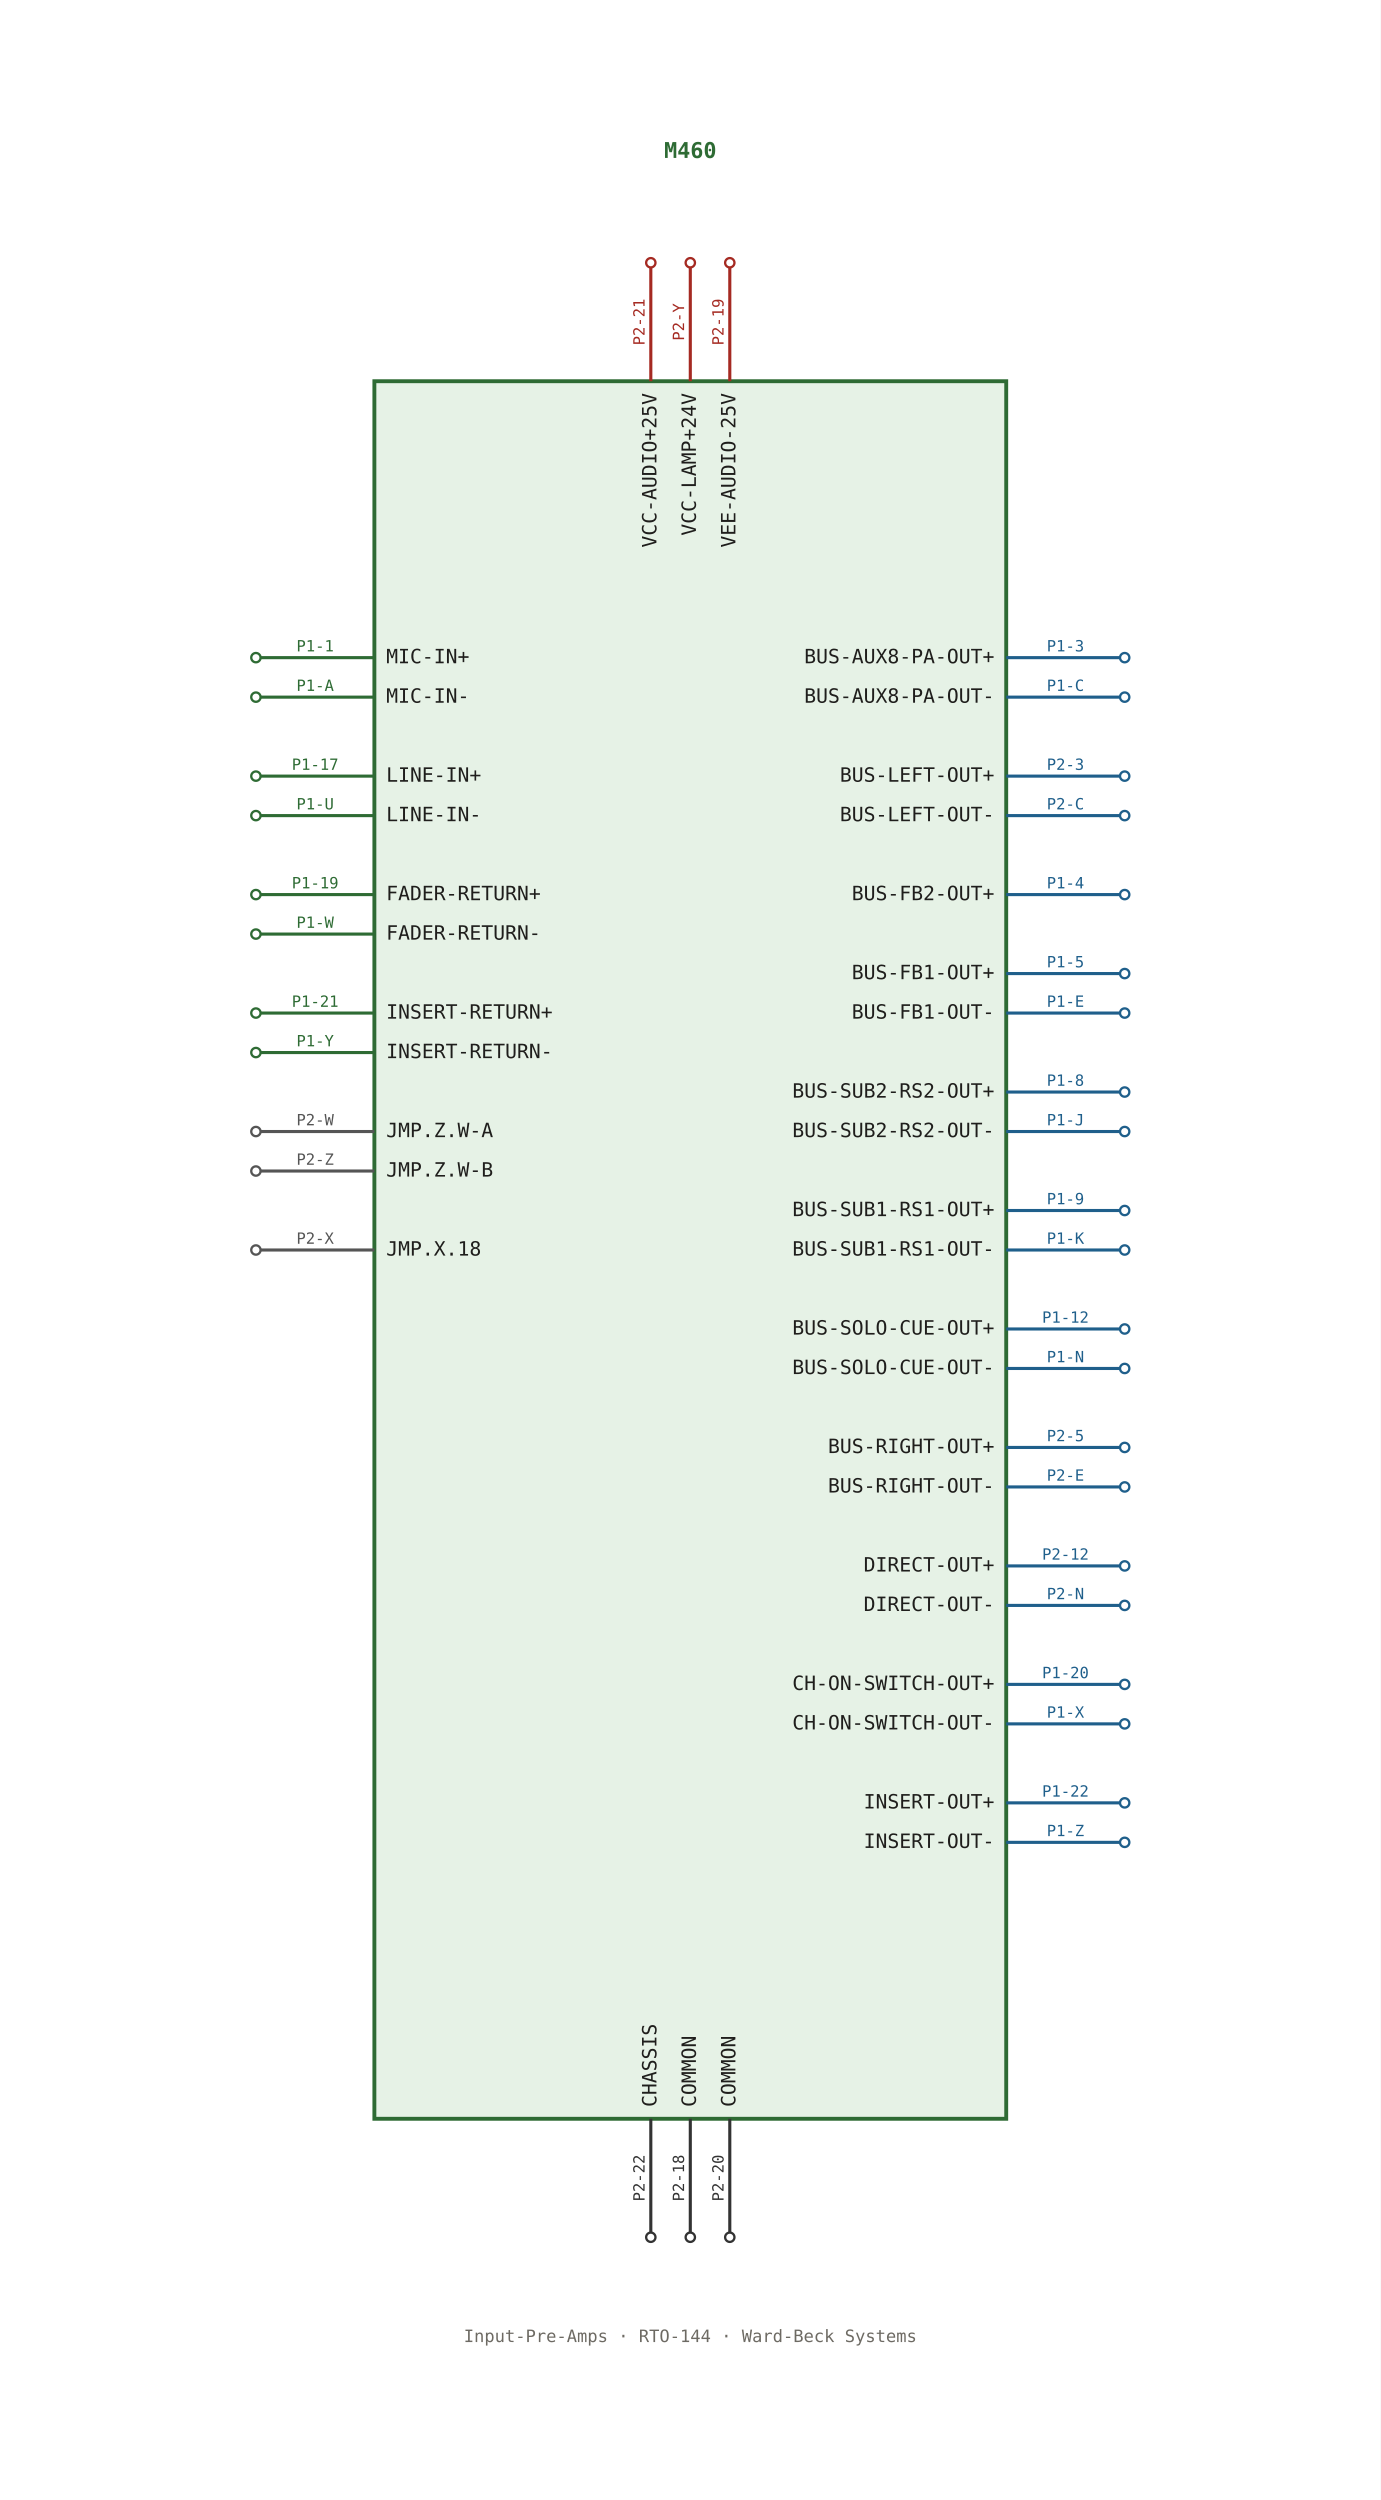
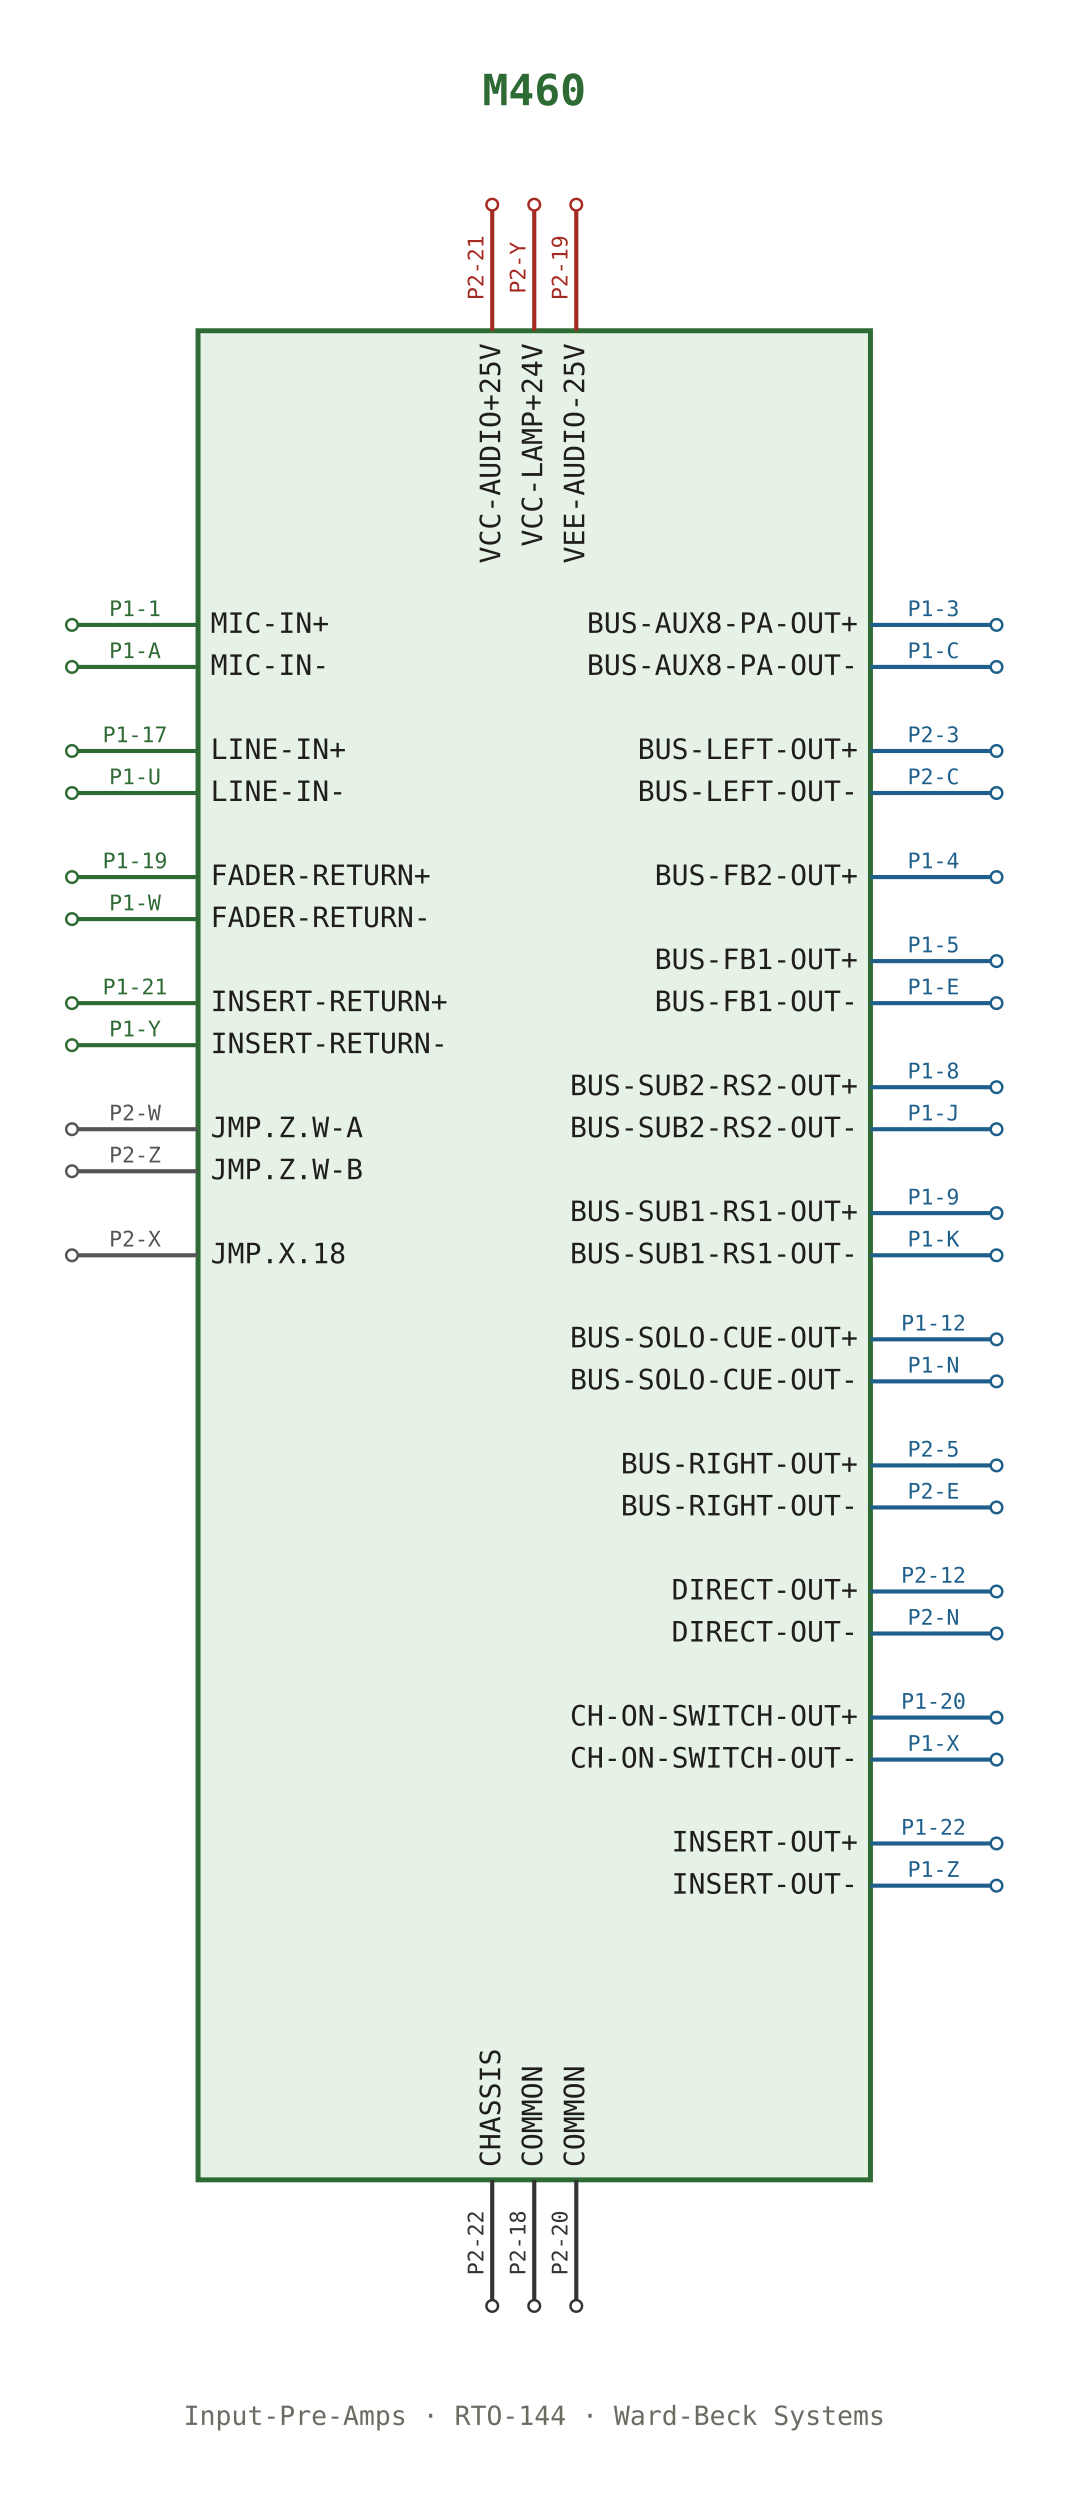
- <svg xmlns="http://www.w3.org/2000/svg" viewBox="0 0 888 1608" font-family="Overpass Mono, ui-monospace, monospace">
+ <svg xmlns="http://www.w3.org/2000/svg" viewBox="0 0 646 1511" font-family="Overpass Mono, Consolas, ui-monospace, monospace">
  <rect width="100%" height="100%" fill="#ffffff" />
-   <rect x="240.8" y="245.2" width="406.4" height="1117.6" fill="#E6F2E6" stroke="#2E6B34" stroke-width="2.5" />
-   <line x1="164.6" y1="423.0" x2="240.8" y2="423.0" stroke="#2E6B34" stroke-width="2" />
-   <circle cx="164.6" cy="423.0" r="3" fill="#fff" stroke="#2E6B34" stroke-width="1.5" />
-   <text x="248.4" y="423.0" font-size="12.7" dominant-baseline="middle" text-anchor="start" fill="#1f1e1c">MIC-IN+</text>
-   <text x="202.7" y="419.0" font-size="10" text-anchor="middle" fill="#2E6B34">P1-1</text>
-   <line x1="164.6" y1="448.4" x2="240.8" y2="448.4" stroke="#2E6B34" stroke-width="2" />
-   <circle cx="164.6" cy="448.4" r="3" fill="#fff" stroke="#2E6B34" stroke-width="1.5" />
-   <text x="248.4" y="448.4" font-size="12.7" dominant-baseline="middle" text-anchor="start" fill="#1f1e1c">MIC-IN-</text>
-   <text x="202.7" y="444.4" font-size="10" text-anchor="middle" fill="#2E6B34">P1-A</text>
-   <line x1="164.6" y1="499.2" x2="240.8" y2="499.2" stroke="#2E6B34" stroke-width="2" />
-   <circle cx="164.6" cy="499.2" r="3" fill="#fff" stroke="#2E6B34" stroke-width="1.5" />
-   <text x="248.4" y="499.2" font-size="12.7" dominant-baseline="middle" text-anchor="start" fill="#1f1e1c">LINE-IN+</text>
-   <text x="202.7" y="495.2" font-size="10" text-anchor="middle" fill="#2E6B34">P1-17</text>
-   <line x1="164.6" y1="524.6" x2="240.8" y2="524.6" stroke="#2E6B34" stroke-width="2" />
-   <circle cx="164.6" cy="524.6" r="3" fill="#fff" stroke="#2E6B34" stroke-width="1.5" />
-   <text x="248.4" y="524.6" font-size="12.7" dominant-baseline="middle" text-anchor="start" fill="#1f1e1c">LINE-IN-</text>
-   <text x="202.7" y="520.6" font-size="10" text-anchor="middle" fill="#2E6B34">P1-U</text>
-   <line x1="164.6" y1="575.4" x2="240.8" y2="575.4" stroke="#2E6B34" stroke-width="2" />
-   <circle cx="164.6" cy="575.4" r="3" fill="#fff" stroke="#2E6B34" stroke-width="1.5" />
-   <text x="248.4" y="575.4" font-size="12.7" dominant-baseline="middle" text-anchor="start" fill="#1f1e1c">FADER-RETURN+</text>
-   <text x="202.7" y="571.4" font-size="10" text-anchor="middle" fill="#2E6B34">P1-19</text>
-   <line x1="164.6" y1="600.8" x2="240.8" y2="600.8" stroke="#2E6B34" stroke-width="2" />
-   <circle cx="164.6" cy="600.8" r="3" fill="#fff" stroke="#2E6B34" stroke-width="1.5" />
-   <text x="248.4" y="600.8" font-size="12.7" dominant-baseline="middle" text-anchor="start" fill="#1f1e1c">FADER-RETURN-</text>
-   <text x="202.7" y="596.8" font-size="10" text-anchor="middle" fill="#2E6B34">P1-W</text>
-   <line x1="164.6" y1="651.6" x2="240.8" y2="651.6" stroke="#2E6B34" stroke-width="2" />
-   <circle cx="164.6" cy="651.6" r="3" fill="#fff" stroke="#2E6B34" stroke-width="1.5" />
-   <text x="248.4" y="651.6" font-size="12.7" dominant-baseline="middle" text-anchor="start" fill="#1f1e1c">INSERT-RETURN+</text>
-   <text x="202.7" y="647.6" font-size="10" text-anchor="middle" fill="#2E6B34">P1-21</text>
-   <line x1="164.6" y1="677.0" x2="240.8" y2="677.0" stroke="#2E6B34" stroke-width="2" />
-   <circle cx="164.6" cy="677.0" r="3" fill="#fff" stroke="#2E6B34" stroke-width="1.5" />
-   <text x="248.4" y="677.0" font-size="12.7" dominant-baseline="middle" text-anchor="start" fill="#1f1e1c">INSERT-RETURN-</text>
-   <text x="202.7" y="673.0" font-size="10" text-anchor="middle" fill="#2E6B34">P1-Y</text>
-   <line x1="164.6" y1="727.8" x2="240.8" y2="727.8" stroke="#555555" stroke-width="2" />
-   <circle cx="164.6" cy="727.8" r="3" fill="#fff" stroke="#555555" stroke-width="1.5" />
-   <text x="248.4" y="727.8" font-size="12.7" dominant-baseline="middle" text-anchor="start" fill="#1f1e1c">JMP.Z.W-A</text>
-   <text x="202.7" y="723.8" font-size="10" text-anchor="middle" fill="#555555">P2-W</text>
-   <line x1="164.6" y1="753.2" x2="240.8" y2="753.2" stroke="#555555" stroke-width="2" />
-   <circle cx="164.6" cy="753.2" r="3" fill="#fff" stroke="#555555" stroke-width="1.5" />
-   <text x="248.4" y="753.2" font-size="12.7" dominant-baseline="middle" text-anchor="start" fill="#1f1e1c">JMP.Z.W-B</text>
-   <text x="202.7" y="749.2" font-size="10" text-anchor="middle" fill="#555555">P2-Z</text>
-   <line x1="164.6" y1="804.0" x2="240.8" y2="804.0" stroke="#555555" stroke-width="2" />
-   <circle cx="164.6" cy="804.0" r="3" fill="#fff" stroke="#555555" stroke-width="1.5" />
-   <text x="248.4" y="804.0" font-size="12.7" dominant-baseline="middle" text-anchor="start" fill="#1f1e1c">JMP.X.18</text>
-   <text x="202.7" y="800.0" font-size="10" text-anchor="middle" fill="#555555">P2-X</text>
-   <line x1="723.4" y1="423.0" x2="647.2" y2="423.0" stroke="#1F5F8B" stroke-width="2" />
-   <circle cx="723.4" cy="423.0" r="3" fill="#fff" stroke="#1F5F8B" stroke-width="1.5" />
-   <text x="639.6" y="423.0" font-size="12.7" dominant-baseline="middle" text-anchor="end" fill="#1f1e1c">BUS-AUX8-PA-OUT+</text>
-   <text x="685.3" y="419.0" font-size="10" text-anchor="middle" fill="#1F5F8B">P1-3</text>
-   <line x1="723.4" y1="448.4" x2="647.2" y2="448.4" stroke="#1F5F8B" stroke-width="2" />
-   <circle cx="723.4" cy="448.4" r="3" fill="#fff" stroke="#1F5F8B" stroke-width="1.5" />
-   <text x="639.6" y="448.4" font-size="12.7" dominant-baseline="middle" text-anchor="end" fill="#1f1e1c">BUS-AUX8-PA-OUT-</text>
-   <text x="685.3" y="444.4" font-size="10" text-anchor="middle" fill="#1F5F8B">P1-C</text>
-   <line x1="723.4" y1="499.2" x2="647.2" y2="499.2" stroke="#1F5F8B" stroke-width="2" />
-   <circle cx="723.4" cy="499.2" r="3" fill="#fff" stroke="#1F5F8B" stroke-width="1.5" />
-   <text x="639.6" y="499.2" font-size="12.7" dominant-baseline="middle" text-anchor="end" fill="#1f1e1c">BUS-LEFT-OUT+</text>
-   <text x="685.3" y="495.2" font-size="10" text-anchor="middle" fill="#1F5F8B">P2-3</text>
-   <line x1="723.4" y1="524.6" x2="647.2" y2="524.6" stroke="#1F5F8B" stroke-width="2" />
-   <circle cx="723.4" cy="524.6" r="3" fill="#fff" stroke="#1F5F8B" stroke-width="1.5" />
-   <text x="639.6" y="524.6" font-size="12.7" dominant-baseline="middle" text-anchor="end" fill="#1f1e1c">BUS-LEFT-OUT-</text>
-   <text x="685.3" y="520.6" font-size="10" text-anchor="middle" fill="#1F5F8B">P2-C</text>
-   <line x1="723.4" y1="575.4" x2="647.2" y2="575.4" stroke="#1F5F8B" stroke-width="2" />
-   <circle cx="723.4" cy="575.4" r="3" fill="#fff" stroke="#1F5F8B" stroke-width="1.5" />
-   <text x="639.6" y="575.4" font-size="12.7" dominant-baseline="middle" text-anchor="end" fill="#1f1e1c">BUS-FB2-OUT+</text>
-   <text x="685.3" y="571.4" font-size="10" text-anchor="middle" fill="#1F5F8B">P1-4</text>
-   <line x1="723.4" y1="626.2" x2="647.2" y2="626.2" stroke="#1F5F8B" stroke-width="2" />
-   <circle cx="723.4" cy="626.2" r="3" fill="#fff" stroke="#1F5F8B" stroke-width="1.5" />
-   <text x="639.6" y="626.2" font-size="12.7" dominant-baseline="middle" text-anchor="end" fill="#1f1e1c">BUS-FB1-OUT+</text>
-   <text x="685.3" y="622.2" font-size="10" text-anchor="middle" fill="#1F5F8B">P1-5</text>
-   <line x1="723.4" y1="651.6" x2="647.2" y2="651.6" stroke="#1F5F8B" stroke-width="2" />
-   <circle cx="723.4" cy="651.6" r="3" fill="#fff" stroke="#1F5F8B" stroke-width="1.5" />
-   <text x="639.6" y="651.6" font-size="12.7" dominant-baseline="middle" text-anchor="end" fill="#1f1e1c">BUS-FB1-OUT-</text>
-   <text x="685.3" y="647.6" font-size="10" text-anchor="middle" fill="#1F5F8B">P1-E</text>
-   <line x1="723.4" y1="702.4" x2="647.2" y2="702.4" stroke="#1F5F8B" stroke-width="2" />
-   <circle cx="723.4" cy="702.4" r="3" fill="#fff" stroke="#1F5F8B" stroke-width="1.5" />
-   <text x="639.6" y="702.4" font-size="12.7" dominant-baseline="middle" text-anchor="end" fill="#1f1e1c">BUS-SUB2-RS2-OUT+</text>
-   <text x="685.3" y="698.4" font-size="10" text-anchor="middle" fill="#1F5F8B">P1-8</text>
-   <line x1="723.4" y1="727.8" x2="647.2" y2="727.8" stroke="#1F5F8B" stroke-width="2" />
-   <circle cx="723.4" cy="727.8" r="3" fill="#fff" stroke="#1F5F8B" stroke-width="1.5" />
-   <text x="639.6" y="727.8" font-size="12.7" dominant-baseline="middle" text-anchor="end" fill="#1f1e1c">BUS-SUB2-RS2-OUT-</text>
-   <text x="685.3" y="723.8" font-size="10" text-anchor="middle" fill="#1F5F8B">P1-J</text>
-   <line x1="723.4" y1="778.6" x2="647.2" y2="778.6" stroke="#1F5F8B" stroke-width="2" />
-   <circle cx="723.4" cy="778.6" r="3" fill="#fff" stroke="#1F5F8B" stroke-width="1.5" />
-   <text x="639.6" y="778.6" font-size="12.7" dominant-baseline="middle" text-anchor="end" fill="#1f1e1c">BUS-SUB1-RS1-OUT+</text>
-   <text x="685.3" y="774.6" font-size="10" text-anchor="middle" fill="#1F5F8B">P1-9</text>
-   <line x1="723.4" y1="804.0" x2="647.2" y2="804.0" stroke="#1F5F8B" stroke-width="2" />
-   <circle cx="723.4" cy="804.0" r="3" fill="#fff" stroke="#1F5F8B" stroke-width="1.5" />
-   <text x="639.6" y="804.0" font-size="12.7" dominant-baseline="middle" text-anchor="end" fill="#1f1e1c">BUS-SUB1-RS1-OUT-</text>
-   <text x="685.3" y="800.0" font-size="10" text-anchor="middle" fill="#1F5F8B">P1-K</text>
-   <line x1="723.4" y1="854.8" x2="647.2" y2="854.8" stroke="#1F5F8B" stroke-width="2" />
-   <circle cx="723.4" cy="854.8" r="3" fill="#fff" stroke="#1F5F8B" stroke-width="1.5" />
-   <text x="639.6" y="854.8" font-size="12.7" dominant-baseline="middle" text-anchor="end" fill="#1f1e1c">BUS-SOLO-CUE-OUT+</text>
-   <text x="685.3" y="850.8" font-size="10" text-anchor="middle" fill="#1F5F8B">P1-12</text>
-   <line x1="723.4" y1="880.2" x2="647.2" y2="880.2" stroke="#1F5F8B" stroke-width="2" />
-   <circle cx="723.4" cy="880.2" r="3" fill="#fff" stroke="#1F5F8B" stroke-width="1.5" />
-   <text x="639.6" y="880.2" font-size="12.7" dominant-baseline="middle" text-anchor="end" fill="#1f1e1c">BUS-SOLO-CUE-OUT-</text>
-   <text x="685.3" y="876.2" font-size="10" text-anchor="middle" fill="#1F5F8B">P1-N</text>
-   <line x1="723.4" y1="931.0" x2="647.2" y2="931.0" stroke="#1F5F8B" stroke-width="2" />
-   <circle cx="723.4" cy="931.0" r="3" fill="#fff" stroke="#1F5F8B" stroke-width="1.5" />
-   <text x="639.6" y="931.0" font-size="12.7" dominant-baseline="middle" text-anchor="end" fill="#1f1e1c">BUS-RIGHT-OUT+</text>
-   <text x="685.3" y="927.0" font-size="10" text-anchor="middle" fill="#1F5F8B">P2-5</text>
-   <line x1="723.4" y1="956.4" x2="647.2" y2="956.4" stroke="#1F5F8B" stroke-width="2" />
-   <circle cx="723.4" cy="956.4" r="3" fill="#fff" stroke="#1F5F8B" stroke-width="1.5" />
-   <text x="639.6" y="956.4" font-size="12.7" dominant-baseline="middle" text-anchor="end" fill="#1f1e1c">BUS-RIGHT-OUT-</text>
-   <text x="685.3" y="952.4" font-size="10" text-anchor="middle" fill="#1F5F8B">P2-E</text>
-   <line x1="723.4" y1="1007.2" x2="647.2" y2="1007.2" stroke="#1F5F8B" stroke-width="2" />
-   <circle cx="723.4" cy="1007.2" r="3" fill="#fff" stroke="#1F5F8B" stroke-width="1.5" />
-   <text x="639.6" y="1007.2" font-size="12.7" dominant-baseline="middle" text-anchor="end" fill="#1f1e1c">DIRECT-OUT+</text>
-   <text x="685.3" y="1003.2" font-size="10" text-anchor="middle" fill="#1F5F8B">P2-12</text>
-   <line x1="723.4" y1="1032.6" x2="647.2" y2="1032.6" stroke="#1F5F8B" stroke-width="2" />
-   <circle cx="723.4" cy="1032.6" r="3" fill="#fff" stroke="#1F5F8B" stroke-width="1.5" />
-   <text x="639.6" y="1032.6" font-size="12.7" dominant-baseline="middle" text-anchor="end" fill="#1f1e1c">DIRECT-OUT-</text>
-   <text x="685.3" y="1028.6" font-size="10" text-anchor="middle" fill="#1F5F8B">P2-N</text>
-   <line x1="723.4" y1="1083.4" x2="647.2" y2="1083.4" stroke="#1F5F8B" stroke-width="2" />
-   <circle cx="723.4" cy="1083.4" r="3" fill="#fff" stroke="#1F5F8B" stroke-width="1.5" />
-   <text x="639.6" y="1083.4" font-size="12.7" dominant-baseline="middle" text-anchor="end" fill="#1f1e1c">CH-ON-SWITCH-OUT+</text>
-   <text x="685.3" y="1079.4" font-size="10" text-anchor="middle" fill="#1F5F8B">P1-20</text>
-   <line x1="723.4" y1="1108.8" x2="647.2" y2="1108.8" stroke="#1F5F8B" stroke-width="2" />
-   <circle cx="723.4" cy="1108.8" r="3" fill="#fff" stroke="#1F5F8B" stroke-width="1.5" />
-   <text x="639.6" y="1108.8" font-size="12.7" dominant-baseline="middle" text-anchor="end" fill="#1f1e1c">CH-ON-SWITCH-OUT-</text>
-   <text x="685.3" y="1104.8" font-size="10" text-anchor="middle" fill="#1F5F8B">P1-X</text>
-   <line x1="723.4" y1="1159.6" x2="647.2" y2="1159.6" stroke="#1F5F8B" stroke-width="2" />
-   <circle cx="723.4" cy="1159.6" r="3" fill="#fff" stroke="#1F5F8B" stroke-width="1.5" />
-   <text x="639.6" y="1159.6" font-size="12.7" dominant-baseline="middle" text-anchor="end" fill="#1f1e1c">INSERT-OUT+</text>
-   <text x="685.3" y="1155.6" font-size="10" text-anchor="middle" fill="#1F5F8B">P1-22</text>
-   <line x1="723.4" y1="1185.0" x2="647.2" y2="1185.0" stroke="#1F5F8B" stroke-width="2" />
-   <circle cx="723.4" cy="1185.0" r="3" fill="#fff" stroke="#1F5F8B" stroke-width="1.5" />
-   <text x="639.6" y="1185.0" font-size="12.7" dominant-baseline="middle" text-anchor="end" fill="#1f1e1c">INSERT-OUT-</text>
-   <text x="685.3" y="1181.0" font-size="10" text-anchor="middle" fill="#1F5F8B">P1-Z</text>
-   <line x1="418.6" y1="169.0" x2="418.6" y2="245.2" stroke="#A52A22" stroke-width="2" />
-   <circle cx="418.6" cy="169.0" r="3" fill="#fff" stroke="#A52A22" stroke-width="1.5" />
-   <text x="418.6" y="252.8" font-size="12.7" dominant-baseline="middle" text-anchor="end" fill="#1f1e1c" transform="rotate(-90 418.6 252.8)">VCC-AUDIO+25V</text>
-   <text x="414.6" y="207.1" font-size="10" text-anchor="middle" fill="#A52A22" transform="rotate(-90 414.6 207.1)">P2-21</text>
-   <line x1="444.0" y1="169.0" x2="444.0" y2="245.2" stroke="#A52A22" stroke-width="2" />
-   <circle cx="444.0" cy="169.0" r="3" fill="#fff" stroke="#A52A22" stroke-width="1.5" />
-   <text x="444.0" y="252.8" font-size="12.7" dominant-baseline="middle" text-anchor="end" fill="#1f1e1c" transform="rotate(-90 444.0 252.8)">VCC-LAMP+24V</text>
-   <text x="440.0" y="207.1" font-size="10" text-anchor="middle" fill="#A52A22" transform="rotate(-90 440.0 207.1)">P2-Y</text>
-   <line x1="469.4" y1="169.0" x2="469.4" y2="245.2" stroke="#A52A22" stroke-width="2" />
-   <circle cx="469.4" cy="169.0" r="3" fill="#fff" stroke="#A52A22" stroke-width="1.5" />
-   <text x="469.4" y="252.8" font-size="12.7" dominant-baseline="middle" text-anchor="end" fill="#1f1e1c" transform="rotate(-90 469.4 252.8)">VEE-AUDIO-25V</text>
-   <text x="465.4" y="207.1" font-size="10" text-anchor="middle" fill="#A52A22" transform="rotate(-90 465.4 207.1)">P2-19</text>
-   <line x1="418.6" y1="1439.0" x2="418.6" y2="1362.8" stroke="#333333" stroke-width="2" />
-   <circle cx="418.6" cy="1439.0" r="3" fill="#fff" stroke="#333333" stroke-width="1.5" />
-   <text x="418.6" y="1355.2" font-size="12.7" dominant-baseline="middle" text-anchor="start" fill="#1f1e1c" transform="rotate(-90 418.6 1355.2)">CHASSIS</text>
-   <text x="414.6" y="1400.9" font-size="10" text-anchor="middle" fill="#333333" transform="rotate(-90 414.6 1400.9)">P2-22</text>
-   <line x1="444.0" y1="1439.0" x2="444.0" y2="1362.8" stroke="#333333" stroke-width="2" />
-   <circle cx="444.0" cy="1439.0" r="3" fill="#fff" stroke="#333333" stroke-width="1.5" />
-   <text x="444.0" y="1355.2" font-size="12.7" dominant-baseline="middle" text-anchor="start" fill="#1f1e1c" transform="rotate(-90 444.0 1355.2)">COMMON</text>
-   <text x="440.0" y="1400.9" font-size="10" text-anchor="middle" fill="#333333" transform="rotate(-90 440.0 1400.9)">P2-18</text>
-   <line x1="469.4" y1="1439.0" x2="469.4" y2="1362.8" stroke="#333333" stroke-width="2" />
-   <circle cx="469.4" cy="1439.0" r="3" fill="#fff" stroke="#333333" stroke-width="1.5" />
-   <text x="469.4" y="1355.2" font-size="12.7" dominant-baseline="middle" text-anchor="start" fill="#1f1e1c" transform="rotate(-90 469.4 1355.2)">COMMON</text>
-   <text x="465.4" y="1400.9" font-size="10" text-anchor="middle" fill="#333333" transform="rotate(-90 465.4 1400.9)">P2-20</text>
-   <text x="444.0" y="101.6" font-size="14" font-weight="700" text-anchor="middle" fill="#2E6B34">M460</text>
-   <text x="444.0" y="1506.4" font-size="11" text-anchor="middle" fill="#6d6a63">Input-Pre-Amps · RTO-144 · Ward-Beck Systems</text>
+   <rect x="119.7" y="199.9" width="406.4" height="1117.6" fill="#E6F2E6" stroke="#2E6B34" stroke-width="3.00" />
+   <line x1="43.5" y1="377.7" x2="119.7" y2="377.7" stroke="#2E6B34" stroke-width="2.50" />
+   <circle cx="43.5" cy="377.7" r="3.5" fill="#ffffff" stroke="#2E6B34" stroke-width="1.50" />
+   <text x="127.3" y="377.7" font-size="17.0" dominant-baseline="middle" text-anchor="start" fill="#1F1E1C">MIC-IN+</text>
+   <text x="81.6" y="368.7" font-size="13.0" dominant-baseline="middle" text-anchor="middle" fill="#2E6B34">P1-1</text>
+   <line x1="43.5" y1="403.1" x2="119.7" y2="403.1" stroke="#2E6B34" stroke-width="2.50" />
+   <circle cx="43.5" cy="403.1" r="3.5" fill="#ffffff" stroke="#2E6B34" stroke-width="1.50" />
+   <text x="127.3" y="403.1" font-size="17.0" dominant-baseline="middle" text-anchor="start" fill="#1F1E1C">MIC-IN-</text>
+   <text x="81.6" y="394.1" font-size="13.0" dominant-baseline="middle" text-anchor="middle" fill="#2E6B34">P1-A</text>
+   <line x1="43.5" y1="453.9" x2="119.7" y2="453.9" stroke="#2E6B34" stroke-width="2.50" />
+   <circle cx="43.5" cy="453.9" r="3.5" fill="#ffffff" stroke="#2E6B34" stroke-width="1.50" />
+   <text x="127.3" y="453.9" font-size="17.0" dominant-baseline="middle" text-anchor="start" fill="#1F1E1C">LINE-IN+</text>
+   <text x="81.6" y="444.9" font-size="13.0" dominant-baseline="middle" text-anchor="middle" fill="#2E6B34">P1-17</text>
+   <line x1="43.5" y1="479.3" x2="119.7" y2="479.3" stroke="#2E6B34" stroke-width="2.50" />
+   <circle cx="43.5" cy="479.3" r="3.5" fill="#ffffff" stroke="#2E6B34" stroke-width="1.50" />
+   <text x="127.3" y="479.3" font-size="17.0" dominant-baseline="middle" text-anchor="start" fill="#1F1E1C">LINE-IN-</text>
+   <text x="81.6" y="470.3" font-size="13.0" dominant-baseline="middle" text-anchor="middle" fill="#2E6B34">P1-U</text>
+   <line x1="43.5" y1="530.1" x2="119.7" y2="530.1" stroke="#2E6B34" stroke-width="2.50" />
+   <circle cx="43.5" cy="530.1" r="3.5" fill="#ffffff" stroke="#2E6B34" stroke-width="1.50" />
+   <text x="127.3" y="530.1" font-size="17.0" dominant-baseline="middle" text-anchor="start" fill="#1F1E1C">FADER-RETURN+</text>
+   <text x="81.6" y="521.1" font-size="13.0" dominant-baseline="middle" text-anchor="middle" fill="#2E6B34">P1-19</text>
+   <line x1="43.5" y1="555.5" x2="119.7" y2="555.5" stroke="#2E6B34" stroke-width="2.50" />
+   <circle cx="43.5" cy="555.5" r="3.5" fill="#ffffff" stroke="#2E6B34" stroke-width="1.50" />
+   <text x="127.3" y="555.5" font-size="17.0" dominant-baseline="middle" text-anchor="start" fill="#1F1E1C">FADER-RETURN-</text>
+   <text x="81.6" y="546.5" font-size="13.0" dominant-baseline="middle" text-anchor="middle" fill="#2E6B34">P1-W</text>
+   <line x1="43.5" y1="606.3" x2="119.7" y2="606.3" stroke="#2E6B34" stroke-width="2.50" />
+   <circle cx="43.5" cy="606.3" r="3.5" fill="#ffffff" stroke="#2E6B34" stroke-width="1.50" />
+   <text x="127.3" y="606.3" font-size="17.0" dominant-baseline="middle" text-anchor="start" fill="#1F1E1C">INSERT-RETURN+</text>
+   <text x="81.6" y="597.3" font-size="13.0" dominant-baseline="middle" text-anchor="middle" fill="#2E6B34">P1-21</text>
+   <line x1="43.5" y1="631.7" x2="119.7" y2="631.7" stroke="#2E6B34" stroke-width="2.50" />
+   <circle cx="43.5" cy="631.7" r="3.5" fill="#ffffff" stroke="#2E6B34" stroke-width="1.50" />
+   <text x="127.3" y="631.7" font-size="17.0" dominant-baseline="middle" text-anchor="start" fill="#1F1E1C">INSERT-RETURN-</text>
+   <text x="81.6" y="622.7" font-size="13.0" dominant-baseline="middle" text-anchor="middle" fill="#2E6B34">P1-Y</text>
+   <line x1="43.5" y1="682.5" x2="119.7" y2="682.5" stroke="#555555" stroke-width="2.50" />
+   <circle cx="43.5" cy="682.5" r="3.5" fill="#ffffff" stroke="#555555" stroke-width="1.50" />
+   <text x="127.3" y="682.5" font-size="17.0" dominant-baseline="middle" text-anchor="start" fill="#1F1E1C">JMP.Z.W-A</text>
+   <text x="81.6" y="673.5" font-size="13.0" dominant-baseline="middle" text-anchor="middle" fill="#555555">P2-W</text>
+   <line x1="43.5" y1="707.9" x2="119.7" y2="707.9" stroke="#555555" stroke-width="2.50" />
+   <circle cx="43.5" cy="707.9" r="3.5" fill="#ffffff" stroke="#555555" stroke-width="1.50" />
+   <text x="127.3" y="707.9" font-size="17.0" dominant-baseline="middle" text-anchor="start" fill="#1F1E1C">JMP.Z.W-B</text>
+   <text x="81.6" y="698.9" font-size="13.0" dominant-baseline="middle" text-anchor="middle" fill="#555555">P2-Z</text>
+   <line x1="43.5" y1="758.7" x2="119.7" y2="758.7" stroke="#555555" stroke-width="2.50" />
+   <circle cx="43.5" cy="758.7" r="3.5" fill="#ffffff" stroke="#555555" stroke-width="1.50" />
+   <text x="127.3" y="758.7" font-size="17.0" dominant-baseline="middle" text-anchor="start" fill="#1F1E1C">JMP.X.18</text>
+   <text x="81.6" y="749.7" font-size="13.0" dominant-baseline="middle" text-anchor="middle" fill="#555555">P2-X</text>
+   <line x1="602.3" y1="377.7" x2="526.1" y2="377.7" stroke="#1F5F8B" stroke-width="2.50" />
+   <circle cx="602.3" cy="377.7" r="3.5" fill="#ffffff" stroke="#1F5F8B" stroke-width="1.50" />
+   <text x="518.5" y="377.7" font-size="17.0" dominant-baseline="middle" text-anchor="end" fill="#1F1E1C">BUS-AUX8-PA-OUT+</text>
+   <text x="564.2" y="368.7" font-size="13.0" dominant-baseline="middle" text-anchor="middle" fill="#1F5F8B">P1-3</text>
+   <line x1="602.3" y1="403.1" x2="526.1" y2="403.1" stroke="#1F5F8B" stroke-width="2.50" />
+   <circle cx="602.3" cy="403.1" r="3.5" fill="#ffffff" stroke="#1F5F8B" stroke-width="1.50" />
+   <text x="518.5" y="403.1" font-size="17.0" dominant-baseline="middle" text-anchor="end" fill="#1F1E1C">BUS-AUX8-PA-OUT-</text>
+   <text x="564.2" y="394.1" font-size="13.0" dominant-baseline="middle" text-anchor="middle" fill="#1F5F8B">P1-C</text>
+   <line x1="602.3" y1="453.9" x2="526.1" y2="453.9" stroke="#1F5F8B" stroke-width="2.50" />
+   <circle cx="602.3" cy="453.9" r="3.5" fill="#ffffff" stroke="#1F5F8B" stroke-width="1.50" />
+   <text x="518.5" y="453.9" font-size="17.0" dominant-baseline="middle" text-anchor="end" fill="#1F1E1C">BUS-LEFT-OUT+</text>
+   <text x="564.2" y="444.9" font-size="13.0" dominant-baseline="middle" text-anchor="middle" fill="#1F5F8B">P2-3</text>
+   <line x1="602.3" y1="479.3" x2="526.1" y2="479.3" stroke="#1F5F8B" stroke-width="2.50" />
+   <circle cx="602.3" cy="479.3" r="3.5" fill="#ffffff" stroke="#1F5F8B" stroke-width="1.50" />
+   <text x="518.5" y="479.3" font-size="17.0" dominant-baseline="middle" text-anchor="end" fill="#1F1E1C">BUS-LEFT-OUT-</text>
+   <text x="564.2" y="470.3" font-size="13.0" dominant-baseline="middle" text-anchor="middle" fill="#1F5F8B">P2-C</text>
+   <line x1="602.3" y1="530.1" x2="526.1" y2="530.1" stroke="#1F5F8B" stroke-width="2.50" />
+   <circle cx="602.3" cy="530.1" r="3.5" fill="#ffffff" stroke="#1F5F8B" stroke-width="1.50" />
+   <text x="518.5" y="530.1" font-size="17.0" dominant-baseline="middle" text-anchor="end" fill="#1F1E1C">BUS-FB2-OUT+</text>
+   <text x="564.2" y="521.1" font-size="13.0" dominant-baseline="middle" text-anchor="middle" fill="#1F5F8B">P1-4</text>
+   <line x1="602.3" y1="580.9" x2="526.1" y2="580.9" stroke="#1F5F8B" stroke-width="2.50" />
+   <circle cx="602.3" cy="580.9" r="3.5" fill="#ffffff" stroke="#1F5F8B" stroke-width="1.50" />
+   <text x="518.5" y="580.9" font-size="17.0" dominant-baseline="middle" text-anchor="end" fill="#1F1E1C">BUS-FB1-OUT+</text>
+   <text x="564.2" y="571.9" font-size="13.0" dominant-baseline="middle" text-anchor="middle" fill="#1F5F8B">P1-5</text>
+   <line x1="602.3" y1="606.3" x2="526.1" y2="606.3" stroke="#1F5F8B" stroke-width="2.50" />
+   <circle cx="602.3" cy="606.3" r="3.5" fill="#ffffff" stroke="#1F5F8B" stroke-width="1.50" />
+   <text x="518.5" y="606.3" font-size="17.0" dominant-baseline="middle" text-anchor="end" fill="#1F1E1C">BUS-FB1-OUT-</text>
+   <text x="564.2" y="597.3" font-size="13.0" dominant-baseline="middle" text-anchor="middle" fill="#1F5F8B">P1-E</text>
+   <line x1="602.3" y1="657.1" x2="526.1" y2="657.1" stroke="#1F5F8B" stroke-width="2.50" />
+   <circle cx="602.3" cy="657.1" r="3.5" fill="#ffffff" stroke="#1F5F8B" stroke-width="1.50" />
+   <text x="518.5" y="657.1" font-size="17.0" dominant-baseline="middle" text-anchor="end" fill="#1F1E1C">BUS-SUB2-RS2-OUT+</text>
+   <text x="564.2" y="648.1" font-size="13.0" dominant-baseline="middle" text-anchor="middle" fill="#1F5F8B">P1-8</text>
+   <line x1="602.3" y1="682.5" x2="526.1" y2="682.5" stroke="#1F5F8B" stroke-width="2.50" />
+   <circle cx="602.3" cy="682.5" r="3.5" fill="#ffffff" stroke="#1F5F8B" stroke-width="1.50" />
+   <text x="518.5" y="682.5" font-size="17.0" dominant-baseline="middle" text-anchor="end" fill="#1F1E1C">BUS-SUB2-RS2-OUT-</text>
+   <text x="564.2" y="673.5" font-size="13.0" dominant-baseline="middle" text-anchor="middle" fill="#1F5F8B">P1-J</text>
+   <line x1="602.3" y1="733.2" x2="526.1" y2="733.2" stroke="#1F5F8B" stroke-width="2.50" />
+   <circle cx="602.3" cy="733.2" r="3.5" fill="#ffffff" stroke="#1F5F8B" stroke-width="1.50" />
+   <text x="518.5" y="733.2" font-size="17.0" dominant-baseline="middle" text-anchor="end" fill="#1F1E1C">BUS-SUB1-RS1-OUT+</text>
+   <text x="564.2" y="724.3" font-size="13.0" dominant-baseline="middle" text-anchor="middle" fill="#1F5F8B">P1-9</text>
+   <line x1="602.3" y1="758.7" x2="526.1" y2="758.7" stroke="#1F5F8B" stroke-width="2.50" />
+   <circle cx="602.3" cy="758.7" r="3.5" fill="#ffffff" stroke="#1F5F8B" stroke-width="1.50" />
+   <text x="518.5" y="758.7" font-size="17.0" dominant-baseline="middle" text-anchor="end" fill="#1F1E1C">BUS-SUB1-RS1-OUT-</text>
+   <text x="564.2" y="749.7" font-size="13.0" dominant-baseline="middle" text-anchor="middle" fill="#1F5F8B">P1-K</text>
+   <line x1="602.3" y1="809.5" x2="526.1" y2="809.5" stroke="#1F5F8B" stroke-width="2.50" />
+   <circle cx="602.3" cy="809.5" r="3.5" fill="#ffffff" stroke="#1F5F8B" stroke-width="1.50" />
+   <text x="518.5" y="809.5" font-size="17.0" dominant-baseline="middle" text-anchor="end" fill="#1F1E1C">BUS-SOLO-CUE-OUT+</text>
+   <text x="564.2" y="800.5" font-size="13.0" dominant-baseline="middle" text-anchor="middle" fill="#1F5F8B">P1-12</text>
+   <line x1="602.3" y1="834.9" x2="526.1" y2="834.9" stroke="#1F5F8B" stroke-width="2.50" />
+   <circle cx="602.3" cy="834.9" r="3.5" fill="#ffffff" stroke="#1F5F8B" stroke-width="1.50" />
+   <text x="518.5" y="834.9" font-size="17.0" dominant-baseline="middle" text-anchor="end" fill="#1F1E1C">BUS-SOLO-CUE-OUT-</text>
+   <text x="564.2" y="825.9" font-size="13.0" dominant-baseline="middle" text-anchor="middle" fill="#1F5F8B">P1-N</text>
+   <line x1="602.3" y1="885.7" x2="526.1" y2="885.7" stroke="#1F5F8B" stroke-width="2.50" />
+   <circle cx="602.3" cy="885.7" r="3.5" fill="#ffffff" stroke="#1F5F8B" stroke-width="1.50" />
+   <text x="518.5" y="885.7" font-size="17.0" dominant-baseline="middle" text-anchor="end" fill="#1F1E1C">BUS-RIGHT-OUT+</text>
+   <text x="564.2" y="876.7" font-size="13.0" dominant-baseline="middle" text-anchor="middle" fill="#1F5F8B">P2-5</text>
+   <line x1="602.3" y1="911.1" x2="526.1" y2="911.1" stroke="#1F5F8B" stroke-width="2.50" />
+   <circle cx="602.3" cy="911.1" r="3.5" fill="#ffffff" stroke="#1F5F8B" stroke-width="1.50" />
+   <text x="518.5" y="911.1" font-size="17.0" dominant-baseline="middle" text-anchor="end" fill="#1F1E1C">BUS-RIGHT-OUT-</text>
+   <text x="564.2" y="902.1" font-size="13.0" dominant-baseline="middle" text-anchor="middle" fill="#1F5F8B">P2-E</text>
+   <line x1="602.3" y1="961.9" x2="526.1" y2="961.9" stroke="#1F5F8B" stroke-width="2.50" />
+   <circle cx="602.3" cy="961.9" r="3.5" fill="#ffffff" stroke="#1F5F8B" stroke-width="1.50" />
+   <text x="518.5" y="961.9" font-size="17.0" dominant-baseline="middle" text-anchor="end" fill="#1F1E1C">DIRECT-OUT+</text>
+   <text x="564.2" y="952.9" font-size="13.0" dominant-baseline="middle" text-anchor="middle" fill="#1F5F8B">P2-12</text>
+   <line x1="602.3" y1="987.3" x2="526.1" y2="987.3" stroke="#1F5F8B" stroke-width="2.50" />
+   <circle cx="602.3" cy="987.3" r="3.5" fill="#ffffff" stroke="#1F5F8B" stroke-width="1.50" />
+   <text x="518.5" y="987.3" font-size="17.0" dominant-baseline="middle" text-anchor="end" fill="#1F1E1C">DIRECT-OUT-</text>
+   <text x="564.2" y="978.3" font-size="13.0" dominant-baseline="middle" text-anchor="middle" fill="#1F5F8B">P2-N</text>
+   <line x1="602.3" y1="1038.1" x2="526.1" y2="1038.1" stroke="#1F5F8B" stroke-width="2.50" />
+   <circle cx="602.3" cy="1038.1" r="3.5" fill="#ffffff" stroke="#1F5F8B" stroke-width="1.50" />
+   <text x="518.5" y="1038.1" font-size="17.0" dominant-baseline="middle" text-anchor="end" fill="#1F1E1C">CH-ON-SWITCH-OUT+</text>
+   <text x="564.2" y="1029.1" font-size="13.0" dominant-baseline="middle" text-anchor="middle" fill="#1F5F8B">P1-20</text>
+   <line x1="602.3" y1="1063.5" x2="526.1" y2="1063.5" stroke="#1F5F8B" stroke-width="2.50" />
+   <circle cx="602.3" cy="1063.5" r="3.5" fill="#ffffff" stroke="#1F5F8B" stroke-width="1.50" />
+   <text x="518.5" y="1063.5" font-size="17.0" dominant-baseline="middle" text-anchor="end" fill="#1F1E1C">CH-ON-SWITCH-OUT-</text>
+   <text x="564.2" y="1054.5" font-size="13.0" dominant-baseline="middle" text-anchor="middle" fill="#1F5F8B">P1-X</text>
+   <line x1="602.3" y1="1114.2" x2="526.1" y2="1114.2" stroke="#1F5F8B" stroke-width="2.50" />
+   <circle cx="602.3" cy="1114.2" r="3.5" fill="#ffffff" stroke="#1F5F8B" stroke-width="1.50" />
+   <text x="518.5" y="1114.2" font-size="17.0" dominant-baseline="middle" text-anchor="end" fill="#1F1E1C">INSERT-OUT+</text>
+   <text x="564.2" y="1105.2" font-size="13.0" dominant-baseline="middle" text-anchor="middle" fill="#1F5F8B">P1-22</text>
+   <line x1="602.3" y1="1139.7" x2="526.1" y2="1139.7" stroke="#1F5F8B" stroke-width="2.50" />
+   <circle cx="602.3" cy="1139.7" r="3.5" fill="#ffffff" stroke="#1F5F8B" stroke-width="1.50" />
+   <text x="518.5" y="1139.7" font-size="17.0" dominant-baseline="middle" text-anchor="end" fill="#1F1E1C">INSERT-OUT-</text>
+   <text x="564.2" y="1130.7" font-size="13.0" dominant-baseline="middle" text-anchor="middle" fill="#1F5F8B">P1-Z</text>
+   <line x1="297.5" y1="123.7" x2="297.5" y2="199.9" stroke="#A52A22" stroke-width="2.50" />
+   <circle cx="297.5" cy="123.7" r="3.5" fill="#ffffff" stroke="#A52A22" stroke-width="1.50" />
+   <text x="297.5" y="207.5" font-size="17.0" dominant-baseline="middle" text-anchor="end" fill="#1F1E1C" transform="rotate(-90 297.5 207.5)">VCC-AUDIO+25V</text>
+   <text x="288.5" y="161.8" font-size="13.0" dominant-baseline="middle" text-anchor="middle" fill="#A52A22" transform="rotate(-90 288.5 161.8)">P2-21</text>
+   <line x1="322.9" y1="123.7" x2="322.9" y2="199.9" stroke="#A52A22" stroke-width="2.50" />
+   <circle cx="322.9" cy="123.7" r="3.5" fill="#ffffff" stroke="#A52A22" stroke-width="1.50" />
+   <text x="322.9" y="207.5" font-size="17.0" dominant-baseline="middle" text-anchor="end" fill="#1F1E1C" transform="rotate(-90 322.9 207.5)">VCC-LAMP+24V</text>
+   <text x="313.9" y="161.8" font-size="13.0" dominant-baseline="middle" text-anchor="middle" fill="#A52A22" transform="rotate(-90 313.9 161.8)">P2-Y</text>
+   <line x1="348.3" y1="123.7" x2="348.3" y2="199.9" stroke="#A52A22" stroke-width="2.50" />
+   <circle cx="348.3" cy="123.7" r="3.5" fill="#ffffff" stroke="#A52A22" stroke-width="1.50" />
+   <text x="348.3" y="207.5" font-size="17.0" dominant-baseline="middle" text-anchor="end" fill="#1F1E1C" transform="rotate(-90 348.3 207.5)">VEE-AUDIO-25V</text>
+   <text x="339.3" y="161.8" font-size="13.0" dominant-baseline="middle" text-anchor="middle" fill="#A52A22" transform="rotate(-90 339.3 161.8)">P2-19</text>
+   <line x1="297.5" y1="1393.7" x2="297.5" y2="1317.5" stroke="#333333" stroke-width="2.50" />
+   <circle cx="297.5" cy="1393.7" r="3.5" fill="#ffffff" stroke="#333333" stroke-width="1.50" />
+   <text x="297.5" y="1309.8" font-size="17.0" dominant-baseline="middle" text-anchor="start" fill="#1F1E1C" transform="rotate(-90 297.5 1309.8)">CHASSIS</text>
+   <text x="288.5" y="1355.6" font-size="13.0" dominant-baseline="middle" text-anchor="middle" fill="#333333" transform="rotate(-90 288.5 1355.6)">P2-22</text>
+   <line x1="322.9" y1="1393.7" x2="322.9" y2="1317.5" stroke="#333333" stroke-width="2.50" />
+   <circle cx="322.9" cy="1393.7" r="3.5" fill="#ffffff" stroke="#333333" stroke-width="1.50" />
+   <text x="322.9" y="1309.8" font-size="17.0" dominant-baseline="middle" text-anchor="start" fill="#1F1E1C" transform="rotate(-90 322.9 1309.8)">COMMON</text>
+   <text x="313.9" y="1355.6" font-size="13.0" dominant-baseline="middle" text-anchor="middle" fill="#333333" transform="rotate(-90 313.9 1355.6)">P2-18</text>
+   <line x1="348.3" y1="1393.7" x2="348.3" y2="1317.5" stroke="#333333" stroke-width="2.50" />
+   <circle cx="348.3" cy="1393.7" r="3.5" fill="#ffffff" stroke="#333333" stroke-width="1.50" />
+   <text x="348.3" y="1309.8" font-size="17.0" dominant-baseline="middle" text-anchor="start" fill="#1F1E1C" transform="rotate(-90 348.3 1309.8)">COMMON</text>
+   <text x="339.3" y="1355.6" font-size="13.0" dominant-baseline="middle" text-anchor="middle" fill="#333333" transform="rotate(-90 339.3 1355.6)">P2-20</text>
+   <text x="322.9" y="56.2" font-size="26.0" dominant-baseline="middle" text-anchor="middle" fill="#2E6B34" font-weight="700">M460</text>
+   <text x="322.9" y="1461.1" font-size="16.0" dominant-baseline="middle" text-anchor="middle" fill="#6D6A63">Input-Pre-Amps · RTO-144 · Ward-Beck Systems</text>
</svg>
